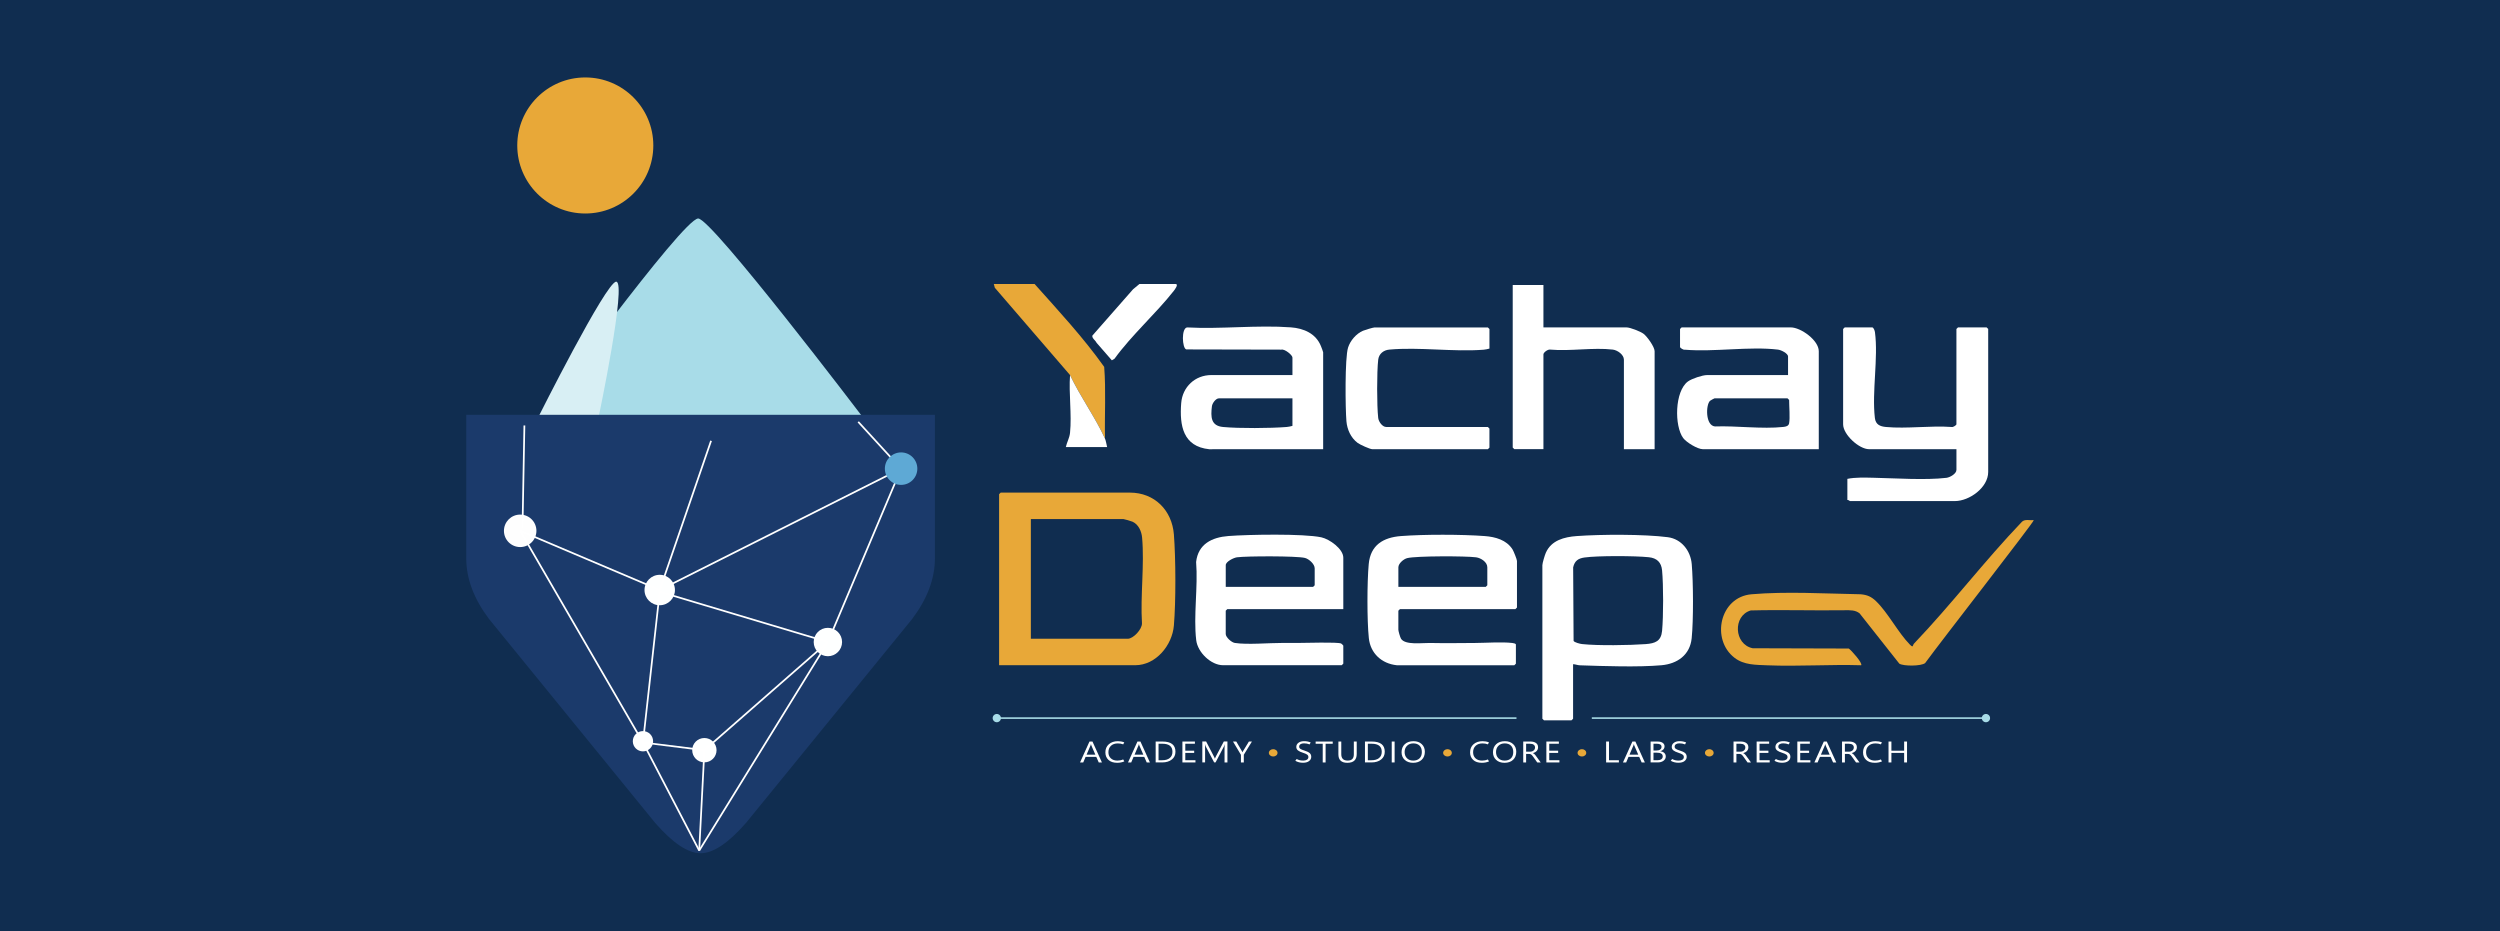
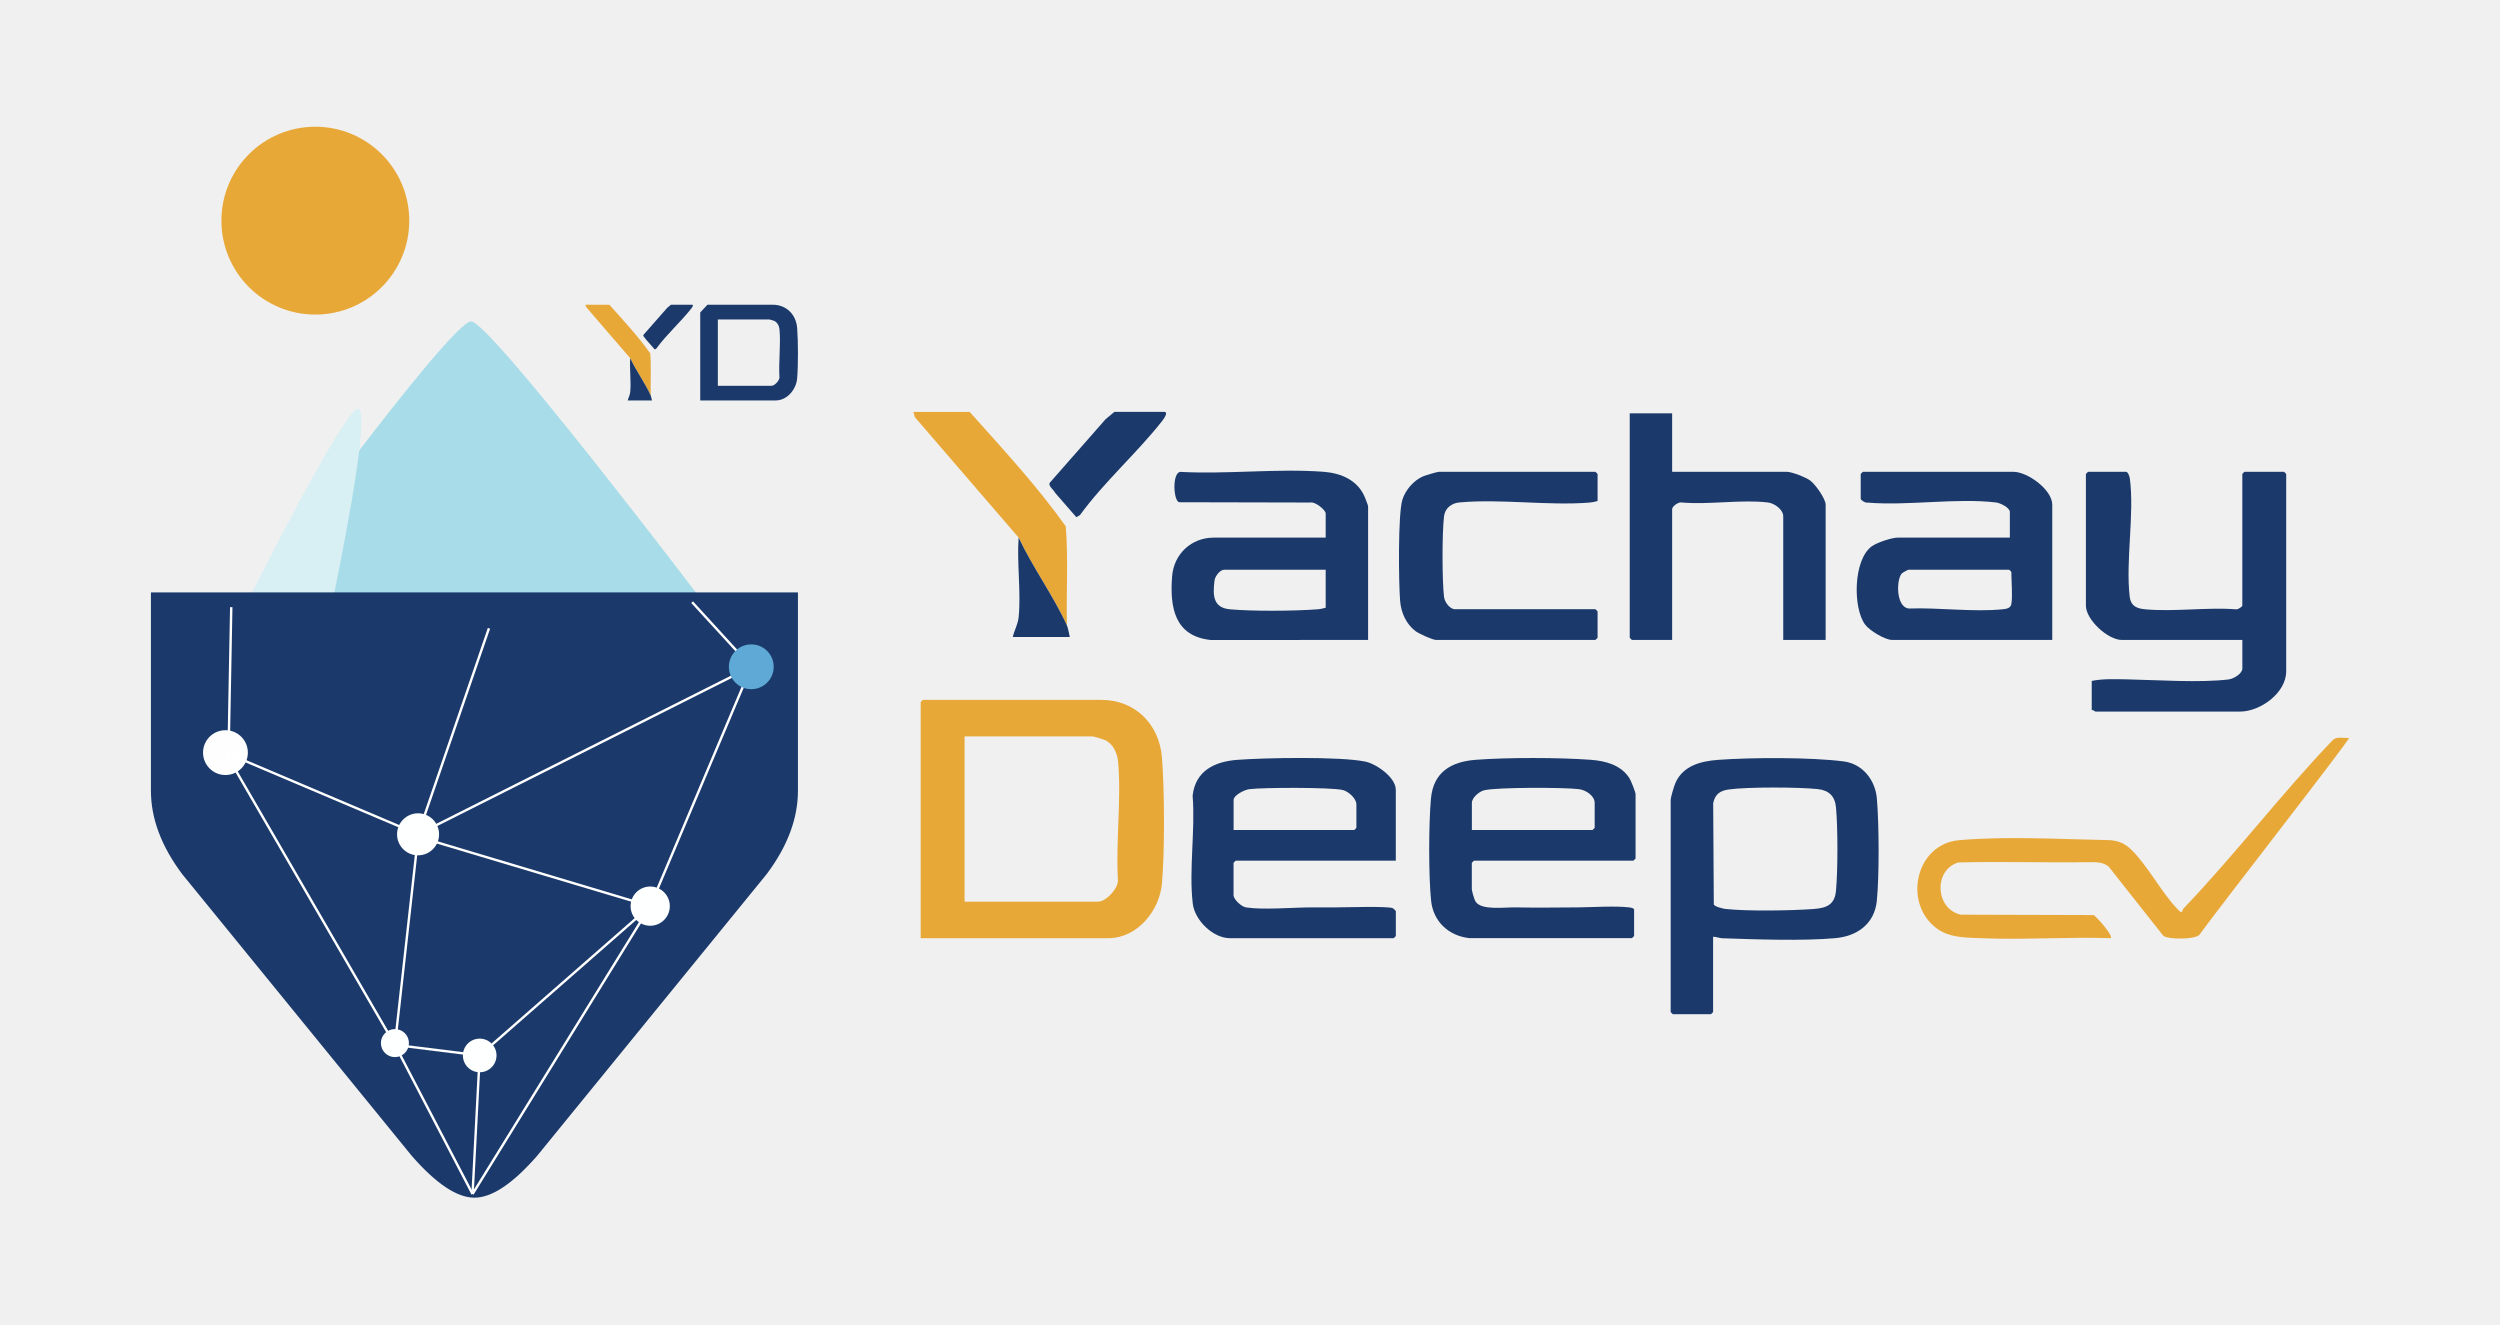
- <svg xmlns="http://www.w3.org/2000/svg" id="Capa_1" version="1.1" viewBox="0 0 1370 510">
+ <svg xmlns="http://www.w3.org/2000/svg" id="Capa_1" version="1.1" viewBox="0 0 840 445">
  <defs>
    <style>
      .st0 {
        fill: #e8a838;
      }

      .st1 {
        fill: #d8eff4;
      }

      .st2 {
        fill: #5ea9d5;
      }

      .st3 {
-         fill: #fff;
+         fill: #1b3a6b;
      }

      .st4 {
-         fill: #1b3a6b;
+         fill: #a8dce8;
      }

      .st5 {
-         fill: #a8dce8;
+         fill: none;
+         stroke: #fff;
+         stroke-miterlimit: 10;
+         stroke-width: .81px;
      }

      .st6 {
-         stroke: #fff;
-         stroke-width: .96px;
-       }
- 
-       .st6, .st7 {
-         fill: none;
-         stroke-miterlimit: 10;
-       }
- 
-       .st8 {
        fill: #fefefe;
      }

      .st7 {
-         stroke: #a8dce8;
-         stroke-width: .87px;
-       }
- 
-       .st9 {
        fill: #feffff;
-       }
- 
-       .st10 {
-         fill: #102d50;
      }
    </style>
  </defs>
-   <rect class="st10" x="-2.43" y="-2.81" width="1374.87" height="515.63" />
+   <g>
+     <g>
+       <path class="st0" d="M309.35,315.23v-79.33c0-.05.68-.74.74-.74h59.93c11.48,0,19.53,8.26,20.4,19.39.87,11.1.95,31.23,0,42.28-.78,9.12-8.29,18.4-17.95,18.4h-63.12ZM324.09,302.95h44.95c2.55,0,6.67-4.38,6.59-7.17-.78-12.81,1.19-27.14.06-39.77-.26-2.89-1.67-6.11-4.43-7.36-.56-.25-3.81-1.22-4.18-1.22h-42.98v55.51Z" />
+       <path class="st3" d="M575.6,314.74v25.3c0,.05-.68.74-.74.74h-12.77c-.05,0-.74-.68-.74-.74v-71.23c0-.94,1.14-4.71,1.6-5.76,2.55-5.78,8.54-7.32,14.37-7.74,11.2-.82,31.22-.9,42.2.53,6.36.83,10.58,6.29,11.11,12.47.73,8.51.83,25.98-.02,34.4-.79,7.76-6.64,11.87-14,12.52-10.88.97-26.66.41-37.84.03-1.1-.04-2.08-.5-3.17-.51ZM580.88,265.25c-2.95.43-4.57,1.57-5.25,4.57l.21,34.12c.44.73,3.01,1.36,3.94,1.47,7.21.8,22.08.57,29.5.02,4.4-.33,7.16-1.34,7.61-6.14.64-6.86.64-21.18,0-28.04-.35-3.74-2.38-5.72-6.16-6.12-6.25-.67-23.77-.75-29.84.13Z" />
+       <path class="st3" d="M493.81,315.23c-7.01-.74-12.22-5.52-12.96-12.59-.87-8.38-.82-25.88-.05-34.32.8-8.81,6.68-12.38,14.98-13.02,10.61-.82,28.17-.8,38.79,0,4.96.37,10.14,1.77,12.94,6.21.49.78,2.04,4.66,2.04,5.32v21.61c0,.05-.68.74-.74.74h-53.54c-.05,0-.74.68-.74.74v8.84c0,.6.83,3.5,1.25,4.16,1.94,3.05,9.79,1.89,13.27,1.96,7.02.14,14.12.05,21.08,0,5.1-.04,12.44-.56,17.24,0,.49.06,1.69.22,1.69.76v8.84c0,.05-.68.74-.74.74h-54.53ZM494.54,278.88h40.53c.05,0,.74-.68.74-.74v-8.35c0-2.42-2.96-4.32-5.2-4.62-4.75-.64-27.84-.68-31.96.37-1.71.43-4.1,2.49-4.1,4.25v9.09Z" />
+       <path class="st3" d="M469,289.19h-53.79c-.05,0-.74.68-.74.74v10.81c0,1.48,2.62,3.9,4.2,4.15,5.71.91,15.83-.02,22.1,0,2.45.01,4.89,0,7.33,0,3.23.01,18.26-.5,19.91.27.23.11.99.89.99.98v8.35c0,.05-.68.74-.74.74h-55.02c-5.65,0-11.8-6-12.47-11.6-1.34-11.24.89-24.8-.05-36.29.94-8.32,7.31-11.44,14.98-12.03,9.16-.71,34.84-1.17,43.1.6,3.77.81,10.19,5.34,10.19,9.46v23.82ZM414.48,278.88h40.53c.05,0,.74-.68.74-.74v-7.86c0-1.96-2.62-4.33-4.51-4.82-3.74-.96-27.13-.89-31.55-.29-1.53.21-5.2,2-5.2,3.64v10.07Z" />
+     </g>
+     <path class="st0" d="M789.28,247.93c.17.83-42.71,55.74-50.38,66.28-1.78,1.47-10.07,1.51-11.99.26l-18.43-23.33c-1.97-1.51-4.01-1.49-7.36-1.44-14.37.2-28.76-.29-43.13.09-8.4,2.5-7.78,15.72.9,17.54l44.57.13c1.04.6,6.65,6.92,5.75,7.76-14.38-.46-29.15.62-43.49.02-5.38-.22-10.84-.11-15.21-3.46-11.09-8.5-6.89-28.23,7.84-29.49,16.16-1.39,33.84-.31,50.63,0,3.03.26,4.95,1.11,7.12,3.2,5.55,5.33,10.29,14.65,15.71,20.15,1.7,1.72,1.19.31,1.94-.47,17.35-18.16,32.69-38.38,50.09-56.54,1.43-1.3,3.64-.52,5.43-.7Z" />
+     <g>
+       <path class="st3" d="M702.82,238.6v-9.82c3.81-.76,8.12-.59,12.06-.51,9.99.21,24.17,1.19,33.89.03,1.72-.21,4.66-1.93,4.66-3.7v-9.58h-40.53c-4.63,0-12.04-6.76-12.04-11.54v-44.21c0-.05.68-.74.74-.74h12.77c.62,0,1.17,1.54,1.25,2.19,1.61,11.97-1.46,27.64-.04,39.82.36,3.08,2.39,3.92,5.15,4.18,9.66.9,20.68-.73,30.5,0,.62.19,2.19-.85,2.19-1.25v-44.21c0-.05.68-.74.74-.74h13.26c.05,0,.74.68.74.74v66.32c0,7.27-8.74,13.51-15.47,13.51h-48.63c-.16,0-.75-.65-1.23-.49Z" />
+       <path class="st3" d="M459.67,215.02l-52.82.02c-12.17-1.24-13.84-10.93-13.02-21.4.59-7.46,6.4-13,14.02-13h37.58v-8.11c0-1.19-3.61-4.09-5.16-3.68l-44.11-.1c-1.92-.56-2.35-9.88.41-10.2,15.67.86,32.63-1.2,48.15-.03,5.97.45,11.57,2.86,13.92,8.68.21.53,1.04,2.62,1.04,2.88v44.95ZM445.42,191.44h-34.14c-1.39,0-3.04,2.21-3.21,3.66-.6,4.94-.51,9.09,5.16,9.62,7.53.7,21.91.6,29.52,0,.95-.07,1.78-.29,2.68-.52v-12.77Z" />
+       <path class="st3" d="M689.56,215.02h-53.79c-2.42,0-7.59-3.14-9.09-5.16-4.15-5.56-4.01-21.74,2.21-26.28,1.78-1.3,6.74-2.95,8.84-2.95h37.58v-8.6c0-1.47-3.25-3.04-4.66-3.2-13.26-1.59-29.67,1.19-43.26.04-.62.19-2.19-.85-2.19-1.25v-8.35c0-.05.68-.74.74-.74h50.6c4.7,0,13.02,5.99,13.02,11.05v45.44ZM675.81,202.98c.47-2.59,0-7.85,0-10.81,0-.05-.68-.74-.74-.74h-33.89c-.12,0-1.87.96-2.06,1.14-2.01,1.84-2.19,11.5,2.29,11.89,10-.37,21.91,1.29,31.71.23,1.16-.13,2.45-.38,2.69-1.72Z" />
+       <path class="st3" d="M561.84,138.88v19.65h38.56c1.66,0,6.41,1.86,7.86,2.95,1.71,1.28,5.16,6.11,5.16,8.1v45.44h-14.25v-41.51c0-2.3-2.93-4.41-5.15-4.68-8.9-1.07-19.87.83-29,0-1.07-.24-3.18,1.31-3.18,2.22v43.96h-13.51c-.05,0-.74-.68-.74-.74v-75.4h14.25Z" />
+       <path class="st3" d="M536.79,168.35c-.9.23-1.73.44-2.68.52-14,1.1-29.88-1.32-43.77-.05-2.68.25-4.82,1.95-5.15,4.68-.66,5.58-.66,21.45,0,27.04.2,1.74,1.95,4.16,3.7,4.16h47.16c.05,0,.74.68.74.74v8.84c0,.05-.68.74-.74.74h-53.54c-1.15,0-5.77-2.12-6.88-2.95-3.14-2.35-4.85-6.2-5.18-10.05-.51-5.97-.76-29.35.76-34.15,1.02-3.23,3.79-6.47,6.93-7.81.82-.35,4.73-1.53,5.35-1.53h52.56c.05,0,.74.68.74.74v9.09Z" />
+       <g>
+         <path class="st0" d="M358.48,210.11c-4.49-9.85-11.53-19.52-16.21-29.47l-34.9-40.5-.47-1.74h18.91c11.14,12.47,22.6,24.82,32.29,38.45.87,10.99.14,22.21.38,33.27Z" />
+         <path class="st3" d="M374.44,138.39h16.7c1.72,0-.38,2.71-.75,3.18-8.44,10.71-19.38,20.33-27.49,31.46l-1.24.76-7.1-8.15c-.48-1.07-2.24-2.16-1.93-3.33l18.86-21.47,2.95-2.45Z" />
+         <path class="st3" d="M358.48,210.11c.36.8.76,2.95.98,3.93h-19.16c.51-2.31,1.71-4.2,1.96-6.64.85-8.44-.62-18.19,0-26.77,4.68,9.95,11.72,19.63,16.21,29.47Z" />
+       </g>
+     </g>
+   </g>
  <g>
    <g>
      <g>
-         <circle class="st0" cx="320.74" cy="79.72" r="37.28" />
+         <circle class="st0" cx="105.95" cy="74.14" r="31.56" />
        <g>
-           <path class="st5" d="M294.85,228.85s79.36-109.12,87.76-109.12c7.5,0,90.37,109.12,90.37,109.12h-178.13Z" />
-           <path class="st1" d="M294.85,228.85s37.34-74.49,42.83-74.49c5.99,0-9.69,74.49-9.69,74.49h-33.14Z" />
+           <path class="st4" d="M84.03,200.37s67.17-92.36,74.28-92.36c6.35,0,76.49,92.36,76.49,92.36H84.03Z" />
+           <path class="st1" d="M84.03,200.37s31.6-63.05,36.26-63.05c5.07,0-8.21,63.05-8.21,63.05h-28.05Z" />
        </g>
-         <path class="st4" d="M255.5,227.3h256.83v78.71c0,11.05-4.14,22.09-12.43,33.14l-91.13,111.85c-9.67,11.05-17.95,16.57-24.85,16.57s-15.19-5.52-24.85-16.57l-91.13-111.85c-8.28-11.05-12.43-22.09-12.43-33.14v-78.71Z" />
+         <path class="st3" d="M50.72,199.05h217.39v66.62c0,9.35-3.51,18.7-10.52,28.05l-77.14,94.67c-8.18,9.35-15.19,14.03-21.04,14.03s-12.86-4.68-21.04-14.03l-77.14-94.67c-7.01-9.35-10.52-18.7-10.52-28.05v-66.62Z" />
      </g>
      <g>
-         <line class="st6" x1="470.31" y1="231.17" x2="493.8" y2="256.82" />
-         <line class="st6" x1="493.8" y1="256.82" x2="361.53" y2="323.33" />
-         <line class="st6" x1="493.8" y1="256.82" x2="453.68" y2="351.83" />
-         <circle class="st2" cx="493.8" cy="256.82" r="8.9" />
-         <circle class="st9" cx="361.53" cy="323.33" r="8.34" />
-         <circle class="st9" cx="453.68" cy="351.83" r="7.78" />
-         <circle class="st9" cx="386" cy="411.1" r="6.67" />
-         <circle class="st9" cx="352.34" cy="406.2" r="5.56" />
-         <circle class="st8" cx="285.06" cy="290.89" r="8.9" />
-         <line class="st6" x1="287.37" y1="233.15" x2="286.33" y2="289.16" />
-         <line class="st6" x1="389.67" y1="241.55" x2="361.53" y2="323.33" />
-         <line class="st6" x1="285.06" y1="290.89" x2="361.53" y2="323.33" />
-         <line class="st6" x1="361.53" y1="324.28" x2="352.34" y2="406.9" />
-         <line class="st6" x1="285.06" y1="290.89" x2="352.34" y2="406.9" />
-         <line class="st6" x1="453.68" y1="351.83" x2="386" y2="411.1" />
-         <line class="st6" x1="361.53" y1="324.28" x2="453.68" y2="351.83" />
-         <line class="st6" x1="386" y1="411.1" x2="383.16" y2="466.11" />
-         <line class="st6" x1="453.68" y1="351.83" x2="383.16" y2="466.11" />
-         <line class="st6" x1="383.16" y1="466.11" x2="352.34" y2="406.9" />
-         <line class="st6" x1="352.34" y1="406.9" x2="386" y2="411.1" />
+         <line class="st5" x1="232.55" y1="202.33" x2="252.43" y2="224.04" />
+         <line class="st5" x1="252.43" y1="224.04" x2="140.47" y2="280.33" />
+         <line class="st5" x1="252.43" y1="224.04" x2="218.47" y2="304.46" />
+         <circle class="st2" cx="252.43" cy="224.04" r="7.53" />
+         <circle class="st7" cx="140.47" cy="280.33" r="7.06" />
+         <circle class="st7" cx="218.47" cy="304.46" r="6.59" />
+         <circle class="st7" cx="161.18" cy="354.63" r="5.65" />
+         <circle class="st7" cx="132.69" cy="350.48" r="4.71" />
+         <circle class="st6" cx="75.75" cy="252.88" r="7.53" />
+         <line class="st5" x1="77.7" y1="204.01" x2="76.82" y2="251.41" />
+         <line class="st5" x1="164.29" y1="211.12" x2="140.47" y2="280.33" />
+         <line class="st5" x1="75.75" y1="252.88" x2="140.47" y2="280.33" />
+         <line class="st5" x1="140.47" y1="281.14" x2="132.69" y2="351.08" />
+         <line class="st5" x1="75.75" y1="252.88" x2="132.69" y2="351.08" />
+         <line class="st5" x1="218.47" y1="304.46" x2="161.18" y2="354.63" />
+         <line class="st5" x1="140.47" y1="281.14" x2="218.47" y2="304.46" />
+         <line class="st5" x1="161.18" y1="354.63" x2="158.78" y2="401.19" />
+         <line class="st5" x1="218.47" y1="304.46" x2="158.78" y2="401.19" />
+         <line class="st5" x1="158.78" y1="401.19" x2="132.69" y2="351.08" />
+         <line class="st5" x1="132.69" y1="351.08" x2="161.18" y2="354.63" />
      </g>
    </g>
    <g>
+       <path class="st3" d="M259.65,102.39h-21.95c-.81.87-1.61,1.73-2.42,2.6v29.56h25.35c3.88,0,6.9-3.73,7.21-7.39.38-4.44.35-12.52,0-16.98-.35-4.47-3.58-7.79-8.19-7.79ZM261.9,126.74c.03,1.12-1.62,2.88-2.65,2.88h-18.05v-22.29h17.26c.15,0,1.45.39,1.68.49,1.11.5,1.68,1.79,1.78,2.95.45,5.07-.34,10.83-.03,15.97Z" />
      <g>
-         <path class="st3" d="M591.86,417.82l5.17-11.46h1.64l5.19,11.46h-1.75l-1.36-3.07h-5.84l-1.29,3.07h-1.76ZM595.44,413.55h4.8l-2.18-5.03c-.04-.08-.07-.18-.1-.31-.03-.13-.07-.28-.1-.46h-.04c-.03.16-.06.3-.1.43-.04.13-.07.24-.12.34l-2.15,5.03Z" />
-         <path class="st3" d="M616.13,417.25c-.65.27-1.29.46-1.91.58-.62.12-1.29.18-2.02.18-2.04,0-3.62-.52-4.75-1.57s-1.7-2.43-1.7-4.13c0-1.87.63-3.36,1.9-4.47,1.26-1.11,2.91-1.67,4.94-1.67.63,0,1.23.05,1.78.15.55.1,1.13.26,1.73.49l-.58,1.1c-.5-.19-.97-.32-1.44-.4-.46-.08-.97-.12-1.5-.12-1.58,0-2.84.43-3.77,1.3-.93.87-1.4,2.05-1.4,3.54,0,1.4.45,2.52,1.34,3.34.89.83,2.08,1.24,3.55,1.24.54,0,1.08-.05,1.6-.15s1.06-.27,1.6-.5l.63,1.09Z" />
-         <path class="st3" d="M618.15,417.82l5.17-11.46h1.64l5.19,11.46h-1.75l-1.36-3.07h-5.84l-1.29,3.07h-1.76ZM621.73,413.55h4.8l-2.18-5.03c-.04-.08-.07-.18-.1-.31-.03-.13-.07-.28-.1-.46h-.04c-.03.16-.06.3-.1.43-.04.13-.07.24-.12.34l-2.15,5.03Z" />
-         <path class="st3" d="M633.3,417.82v-11.46h3.72c2.38,0,4.16.46,5.35,1.39,1.19.93,1.78,2.33,1.78,4.19s-.66,3.19-1.98,4.26c-1.32,1.07-3.09,1.61-5.3,1.61h-3.57ZM634.88,407.58v9.03h2.01c1.77,0,3.14-.4,4.13-1.21s1.48-1.95,1.48-3.42-.46-2.57-1.38-3.31c-.92-.73-2.3-1.1-4.13-1.1h-2.11Z" />
-         <path class="st3" d="M655.11,417.82h-7.15v-11.46h6.85v1.21h-5.27v3.81h4.87v1.21h-4.87v4.01h5.57v1.21Z" />
-         <path class="st3" d="M672.62,417.82h-1.57v-7.69c0-.3.01-.64.03-1.02.02-.37.05-.78.1-1.22h-.04c-.08.26-.15.48-.21.66-.07.19-.13.34-.19.45l-4.61,8.81h-.77l-4.6-8.75c-.06-.13-.13-.29-.2-.49-.07-.2-.14-.43-.21-.69h-.04c.03.23.04.53.06.9s.02.82.02,1.34v7.67h-1.52v-11.46h2.09l4.14,7.99c.16.3.3.57.4.8s.18.42.22.58h.06c.14-.31.26-.59.37-.82.11-.23.2-.43.28-.58l4.22-7.96h1.98v11.46Z" />
-         <path class="st3" d="M686.06,406.36l-4.45,7.23v4.24h-1.58v-4.2l-4.34-7.26h1.8l3.02,5.18s.06.11.11.22.13.28.22.48h.03c.03-.09.08-.19.14-.31.06-.12.13-.25.22-.39l3.16-5.18h1.67Z" />
-         <path class="st0" d="M697.72,414.56c-.65,0-1.21-.19-1.68-.58-.47-.39-.71-.86-.71-1.41s.24-1.02.71-1.43c.47-.4,1.03-.6,1.68-.6s1.21.2,1.67.6c.46.4.69.88.69,1.43s-.23,1.03-.69,1.41c-.46.39-1.01.58-1.67.58Z" />
-         <path class="st3" d="M709.81,416.94l.77-1.01c.55.3,1.1.53,1.66.66.55.14,1.19.21,1.93.21.82,0,1.5-.16,2.03-.49s.79-.81.79-1.44c0-.56-.22-1.01-.67-1.34-.45-.34-1.18-.66-2.21-.98-1.27-.39-2.21-.83-2.82-1.31-.61-.49-.92-1.13-.92-1.93,0-.94.4-1.7,1.19-2.28.79-.58,1.84-.87,3.13-.87.6,0,1.19.05,1.77.16.58.11,1.17.29,1.79.53l-.59,1.08c-.51-.2-1.01-.35-1.5-.44-.49-.09-1.01-.14-1.58-.14-.81,0-1.45.16-1.92.48-.47.32-.71.77-.71,1.34,0,.5.22.9.65,1.2s1.15.6,2.16.91c1.35.42,2.33.88,2.92,1.39.59.51.88,1.2.88,2.07,0,.93-.39,1.7-1.18,2.32-.79.62-1.9.93-3.33.93-.8,0-1.54-.09-2.22-.26-.68-.17-1.35-.44-2.02-.82Z" />
-         <path class="st3" d="M730.32,407.58h-3.89v10.25h-1.58v-10.25h-3.88v-1.21h9.36v1.21Z" />
-         <path class="st3" d="M743.48,413.18c0,1.61-.43,2.82-1.28,3.63-.85.8-2.14,1.21-3.85,1.21s-2.86-.39-3.68-1.16c-.82-.77-1.23-1.93-1.23-3.49v-7.01h1.58v6.92c0,1.17.29,2.05.88,2.64.58.59,1.46.88,2.62.88s1.97-.28,2.54-.85c.56-.57.84-1.42.84-2.55v-7.04h1.58v6.82Z" />
-         <path class="st3" d="M748,417.82v-11.46h3.72c2.38,0,4.16.46,5.35,1.39,1.19.93,1.78,2.33,1.78,4.19s-.66,3.19-1.98,4.26c-1.32,1.07-3.09,1.61-5.3,1.61h-3.57ZM749.58,407.58v9.03h2.01c1.77,0,3.14-.4,4.13-1.21s1.48-1.95,1.48-3.42-.46-2.57-1.38-3.31c-.92-.73-2.3-1.1-4.13-1.1h-2.11Z" />
-         <path class="st3" d="M764.25,417.82h-1.58v-11.46h1.58v11.46Z" />
-         <path class="st3" d="M774.39,418.02c-1.91,0-3.45-.54-4.6-1.61-1.15-1.07-1.73-2.46-1.73-4.18,0-1.84.59-3.31,1.76-4.41,1.17-1.1,2.77-1.65,4.79-1.65,1.86,0,3.36.53,4.5,1.6s1.71,2.46,1.71,4.18c0,1.87-.58,3.35-1.75,4.44-1.17,1.09-2.73,1.63-4.68,1.63ZM774.39,416.81c1.48,0,2.65-.41,3.5-1.23s1.28-1.97,1.28-3.45-.41-2.68-1.24-3.51c-.83-.83-1.97-1.24-3.42-1.24s-2.57.43-3.45,1.3-1.33,2.01-1.33,3.42.43,2.55,1.29,3.41,1.99,1.29,3.37,1.29Z" />
-         <path class="st0" d="M793.23,414.56c-.65,0-1.21-.19-1.68-.58-.47-.39-.71-.86-.71-1.41s.24-1.02.71-1.43c.47-.4,1.03-.6,1.68-.6s1.21.2,1.67.6c.46.4.69.88.69,1.43s-.23,1.03-.69,1.41c-.46.39-1.01.58-1.67.58Z" />
-         <path class="st3" d="M815.98,417.25c-.65.27-1.29.46-1.91.58-.62.12-1.29.18-2.02.18-2.04,0-3.62-.52-4.75-1.57s-1.7-2.43-1.7-4.13c0-1.87.63-3.36,1.9-4.47,1.26-1.11,2.91-1.67,4.94-1.67.63,0,1.23.05,1.78.15.55.1,1.13.26,1.73.49l-.58,1.1c-.5-.19-.97-.32-1.44-.4-.46-.08-.97-.12-1.5-.12-1.58,0-2.84.43-3.77,1.3-.93.87-1.4,2.05-1.4,3.54,0,1.4.45,2.52,1.34,3.34.89.83,2.08,1.24,3.55,1.24.54,0,1.08-.05,1.6-.15s1.06-.27,1.6-.5l.63,1.09Z" />
-         <path class="st3" d="M824.48,418.02c-1.91,0-3.45-.54-4.6-1.61-1.15-1.07-1.73-2.46-1.73-4.18,0-1.84.59-3.31,1.76-4.41,1.17-1.1,2.77-1.65,4.79-1.65,1.86,0,3.36.53,4.5,1.6s1.71,2.46,1.71,4.18c0,1.87-.58,3.35-1.75,4.44-1.17,1.09-2.73,1.63-4.68,1.63ZM824.48,416.81c1.48,0,2.65-.41,3.5-1.23s1.28-1.97,1.28-3.45-.41-2.68-1.24-3.51c-.83-.83-1.97-1.24-3.42-1.24s-2.57.43-3.45,1.3-1.33,2.01-1.33,3.42.43,2.55,1.29,3.41,1.99,1.29,3.37,1.29Z" />
-         <path class="st3" d="M844.28,417.82h-1.88l-2.31-3.25c-.43-.61-.8-1-1.11-1.17-.31-.17-.68-.26-1.12-.26h-1.55v4.68h-1.58v-11.46h4.03c1.17,0,2.15.26,2.93.79.78.53,1.17,1.31,1.17,2.33,0,.81-.25,1.49-.74,2.04-.5.55-1.18.95-2.04,1.19v.03c.28.14.53.3.74.47.21.17.44.42.68.75l2.79,3.85ZM836.31,407.58v4.35h2.14c.78,0,1.44-.22,1.96-.65s.79-.99.79-1.68c0-.61-.23-1.1-.7-1.47-.47-.37-1.14-.55-2.03-.55h-2.16Z" />
-         <path class="st3" d="M854.56,417.82h-7.15v-11.46h6.85v1.21h-5.27v3.81h4.87v1.21h-4.87v4.01h5.57v1.21Z" />
-         <path class="st0" d="M866.9,414.56c-.65,0-1.21-.19-1.68-.58-.47-.39-.71-.86-.71-1.41s.24-1.02.71-1.43c.47-.4,1.03-.6,1.68-.6s1.21.2,1.67.6c.46.4.69.88.69,1.43s-.23,1.03-.69,1.41c-.46.39-1.01.58-1.67.58Z" />
-         <path class="st3" d="M887.15,417.82h-7v-11.46h1.58v10.25h5.42v1.21Z" />
-         <path class="st3" d="M889.38,417.82l5.17-11.46h1.64l5.19,11.46h-1.75l-1.36-3.07h-5.84l-1.29,3.07h-1.76ZM892.96,413.55h4.8l-2.18-5.03c-.04-.08-.07-.18-.1-.31-.03-.13-.07-.28-.1-.46h-.04c-.03.16-.06.3-.1.43-.04.13-.07.24-.12.34l-2.15,5.03Z" />
-         <path class="st3" d="M904.53,417.82v-11.46h3.85c1.17,0,2.09.24,2.77.71.68.47,1.02,1.11,1.02,1.91,0,.65-.21,1.22-.62,1.69s-.98.82-1.71,1.02v.03c.91.09,1.64.38,2.18.88.54.49.82,1.13.82,1.92,0,.98-.41,1.77-1.24,2.38-.83.61-1.87.91-3.13.91h-3.93ZM906.11,407.58v3.7h1.62c.87,0,1.55-.18,2.04-.53.5-.35.74-.85.74-1.5,0-.56-.22-.98-.65-1.26-.43-.28-1.08-.42-1.93-.42h-1.83ZM906.11,412.48v4.12h2.14c.93,0,1.65-.19,2.16-.56s.77-.88.77-1.54-.27-1.18-.81-1.52c-.54-.34-1.36-.51-2.44-.51h-1.82Z" />
-         <path class="st3" d="M915.56,416.94l.77-1.01c.55.3,1.1.53,1.66.66.55.14,1.19.21,1.93.21.82,0,1.5-.16,2.03-.49s.79-.81.79-1.44c0-.56-.22-1.01-.67-1.34-.45-.34-1.18-.66-2.21-.98-1.27-.39-2.21-.83-2.82-1.31-.61-.49-.92-1.13-.92-1.93,0-.94.4-1.7,1.19-2.28.79-.58,1.84-.87,3.13-.87.6,0,1.19.05,1.77.16.58.11,1.17.29,1.79.53l-.59,1.08c-.51-.2-1.01-.35-1.5-.44-.49-.09-1.01-.14-1.58-.14-.81,0-1.45.16-1.92.48-.47.32-.71.77-.71,1.34,0,.5.22.9.65,1.2s1.15.6,2.16.91c1.35.42,2.33.88,2.92,1.39.59.51.88,1.2.88,2.07,0,.93-.39,1.7-1.18,2.32-.79.62-1.9.93-3.33.93-.8,0-1.54-.09-2.22-.26-.68-.17-1.35-.44-2.02-.82Z" />
-         <path class="st0" d="M936.71,414.56c-.65,0-1.21-.19-1.68-.58-.47-.39-.71-.86-.71-1.41s.24-1.02.71-1.43c.47-.4,1.03-.6,1.68-.6s1.21.2,1.67.6c.46.4.69.88.69,1.43s-.23,1.03-.69,1.41c-.46.39-1.01.58-1.67.58Z" />
-         <path class="st3" d="M959.52,417.82h-1.88l-2.31-3.25c-.43-.61-.8-1-1.11-1.17-.31-.17-.68-.26-1.12-.26h-1.55v4.68h-1.58v-11.46h4.03c1.17,0,2.15.26,2.93.79.78.53,1.17,1.31,1.17,2.33,0,.81-.25,1.49-.74,2.04-.5.55-1.18.95-2.04,1.19v.03c.28.14.53.3.74.47.21.17.44.42.68.75l2.79,3.85ZM951.55,407.58v4.35h2.14c.78,0,1.44-.22,1.96-.65s.79-.99.79-1.68c0-.61-.23-1.1-.7-1.47-.47-.37-1.14-.55-2.03-.55h-2.16Z" />
-         <path class="st3" d="M969.79,417.82h-7.15v-11.46h6.85v1.21h-5.27v3.81h4.87v1.21h-4.87v4.01h5.57v1.21Z" />
-         <path class="st3" d="M972.38,416.94l.77-1.01c.55.3,1.1.53,1.66.66.55.14,1.19.21,1.93.21.82,0,1.5-.16,2.03-.49s.79-.81.79-1.44c0-.56-.22-1.01-.67-1.34-.45-.34-1.18-.66-2.21-.98-1.27-.39-2.21-.83-2.82-1.31-.61-.49-.92-1.13-.92-1.93,0-.94.4-1.7,1.19-2.28.79-.58,1.84-.87,3.13-.87.6,0,1.19.05,1.77.16.58.11,1.17.29,1.79.53l-.59,1.08c-.51-.2-1.01-.35-1.5-.44-.49-.09-1.01-.14-1.58-.14-.81,0-1.45.16-1.92.48-.47.32-.71.77-.71,1.34,0,.5.22.9.65,1.2s1.15.6,2.16.91c1.35.42,2.33.88,2.92,1.39.59.51.88,1.2.88,2.07,0,.93-.39,1.7-1.18,2.32-.79.62-1.9.93-3.33.93-.8,0-1.54-.09-2.22-.26-.68-.17-1.35-.44-2.02-.82Z" />
-         <path class="st3" d="M992.09,417.82h-7.15v-11.46h6.85v1.21h-5.27v3.81h4.87v1.21h-4.87v4.01h5.57v1.21Z" />
-         <path class="st3" d="M994.28,417.82l5.17-11.46h1.64l5.19,11.46h-1.75l-1.36-3.07h-5.84l-1.29,3.07h-1.76ZM997.85,413.55h4.8l-2.18-5.03c-.04-.08-.07-.18-.1-.31-.03-.13-.07-.28-.1-.46h-.04c-.03.16-.06.3-.1.43-.04.13-.07.24-.12.34l-2.15,5.03Z" />
-         <path class="st3" d="M1018.98,417.82h-1.88l-2.31-3.25c-.43-.61-.8-1-1.11-1.17-.31-.17-.68-.26-1.12-.26h-1.55v4.68h-1.58v-11.46h4.03c1.17,0,2.15.26,2.93.79.78.53,1.17,1.31,1.17,2.33,0,.81-.25,1.49-.74,2.04-.5.55-1.18.95-2.04,1.19v.03c.28.14.53.3.74.47.21.17.44.42.68.75l2.79,3.85ZM1011,407.58v4.35h2.14c.78,0,1.44-.22,1.96-.65s.79-.99.79-1.68c0-.61-.23-1.1-.7-1.47-.47-.37-1.14-.55-2.03-.55h-2.16Z" />
-         <path class="st3" d="M1031.33,417.25c-.65.27-1.29.46-1.91.58-.62.12-1.29.18-2.02.18-2.04,0-3.62-.52-4.75-1.57s-1.7-2.43-1.7-4.13c0-1.87.63-3.36,1.9-4.47,1.26-1.11,2.91-1.67,4.94-1.67.63,0,1.23.05,1.78.15.55.1,1.13.26,1.73.49l-.58,1.1c-.5-.19-.97-.32-1.44-.4-.46-.08-.97-.12-1.5-.12-1.58,0-2.84.43-3.77,1.3-.93.87-1.4,2.05-1.4,3.54,0,1.4.45,2.52,1.34,3.34.89.83,2.08,1.24,3.55,1.24.54,0,1.08-.05,1.6-.15s1.06-.27,1.6-.5l.63,1.09Z" />
-         <path class="st3" d="M1045.05,417.82h-1.58v-5.23h-6.98v5.23h-1.58v-11.46h1.58v5.03h6.98v-5.03h1.58v11.46Z" />
-       </g>
-       <g>
-         <g>
-           <path class="st0" d="M547.51,364.55v-93.73c0-.06.81-.87.87-.87h70.8c13.56,0,23.07,9.76,24.11,22.9s1.12,36.9,0,49.95c-.92,10.78-9.79,21.74-21.2,21.74h-74.57ZM564.92,350.04h53.1c3.01,0,7.87-5.18,7.78-8.47-.93-15.13,1.41-32.06.07-46.98-.3-3.41-1.97-7.22-5.24-8.69-.66-.3-4.5-1.44-4.94-1.44h-50.78v65.58Z" />
-           <path class="st3" d="M1012.36,274.02v-11.61c4.5-.9,9.59-.7,14.24-.6,11.8.25,28.56,1.41,40.03.04,2.04-.24,5.5-2.28,5.5-4.37v-11.32h-47.88c-5.47,0-14.22-7.99-14.22-13.64v-52.23c0-.06.81-.87.87-.87h15.09c.74,0,1.38,1.82,1.48,2.58,1.9,14.14-1.73,32.66-.04,47.05.43,3.63,2.83,4.64,6.08,4.94,11.42,1.07,24.44-.86,36.03,0,.74.23,2.58-1.01,2.58-1.48v-52.23c0-.06.81-.87.87-.87h15.67c.06,0,.87.81.87.87v78.35c0,8.59-10.33,15.96-18.28,15.96h-57.45c-.19,0-.88-.77-1.45-.58Z" />
-           <path class="st3" d="M862.05,363.97v29.89c0,.06-.81.87-.87.87h-15.09c-.06,0-.87-.81-.87-.87v-84.15c0-1.11,1.34-5.56,1.9-6.81,3.02-6.83,10.08-8.64,16.97-9.14,13.24-.96,36.88-1.06,49.85.62,7.52.98,12.5,7.43,13.13,14.73.86,10.06.98,30.69-.03,40.64-.93,9.17-7.84,14.02-16.54,14.8-12.86,1.14-31.5.48-44.7.04-1.3-.04-2.46-.59-3.75-.61ZM868.3,305.51c-3.49.5-5.4,1.85-6.21,5.4l.24,40.31c.52.86,3.56,1.61,4.65,1.73,8.52.94,26.09.67,34.85.02,5.2-.39,8.46-1.58,8.99-7.26.76-8.11.76-25.02,0-33.12-.41-4.42-2.81-6.76-7.27-7.23-7.38-.79-28.08-.88-35.25.15Z" />
-           <path class="st3" d="M765.43,364.55c-8.29-.88-14.44-6.52-15.31-14.87-1.03-9.9-.97-30.57-.06-40.54.95-10.41,7.9-14.63,17.7-15.38,12.54-.96,33.28-.94,45.83,0,5.86.44,11.98,2.09,15.29,7.34.58.92,2.42,5.51,2.42,6.29v25.54c0,.06-.81.87-.87.87h-63.26c-.06,0-.87.81-.87.87v10.45c0,.71.98,4.14,1.47,4.91,2.3,3.6,11.56,2.24,15.67,2.32,8.3.17,16.68.06,24.91,0,6.02-.04,14.69-.67,20.36,0,.58.07,2,.26,2,.9v10.45c0,.06-.81.87-.87.87h-64.42ZM766.3,321.61h47.88c.06,0,.87-.81.87-.87v-9.87c0-2.86-3.5-5.1-6.14-5.46-5.61-.76-32.89-.8-37.76.44-2.02.51-4.84,2.95-4.84,5.03v10.74Z" />
-           <path class="st3" d="M736.12,333.79h-63.55c-.06,0-.87.81-.87.87v12.77c0,1.75,3.1,4.6,4.97,4.9,6.74,1.07,18.71-.02,26.11,0,2.89.01,5.78,0,8.66,0,3.82.01,21.57-.59,23.52.32.27.13,1.17,1.05,1.17,1.15v9.87c0,.06-.81.87-.87.87h-65c-6.67,0-13.94-7.09-14.73-13.7-1.59-13.28,1.05-29.3-.06-42.88,1.12-9.83,8.64-13.52,17.7-14.22,10.83-.83,41.16-1.38,50.92.71,4.45.96,12.04,6.31,12.04,11.18v28.15ZM671.7,321.61h47.88c.06,0,.87-.81.87-.87v-9.29c0-2.32-3.09-5.12-5.33-5.7-4.41-1.14-32.05-1.06-37.27-.35-1.81.25-6.14,2.36-6.14,4.3v11.9Z" />
-           <path class="st3" d="M725.09,246.16l-62.41.02c-14.37-1.47-16.35-12.92-15.38-25.29.69-8.82,7.56-15.36,16.56-15.36h44.4v-9.58c0-1.41-4.26-4.83-6.09-4.35l-52.11-.12c-2.26-.67-2.77-11.67.48-12.05,18.51,1.02,38.55-1.41,56.88-.04,7.06.53,13.67,3.38,16.44,10.25.25.62,1.23,3.09,1.23,3.41v53.1ZM708.26,218.3h-40.33c-1.64,0-3.59,2.62-3.8,4.33-.71,5.83-.6,10.74,6.1,11.36,8.89.83,25.88.71,34.87,0,1.12-.09,2.1-.34,3.16-.61v-15.09Z" />
-           <path class="st3" d="M996.69,246.16h-63.55c-2.85,0-8.96-3.71-10.74-6.09-4.9-6.57-4.73-25.68,2.61-31.04,2.11-1.54,7.96-3.49,10.44-3.49h44.4v-10.16c0-1.74-3.84-3.59-5.5-3.79-15.66-1.88-35.05,1.41-51.11.04-.74.23-2.58-1.01-2.58-1.48v-9.87c0-.06.81-.87.87-.87h59.78c5.55,0,15.38,7.07,15.38,13.06v53.68ZM980.44,231.94c.56-3.06,0-9.27,0-12.77,0-.06-.81-.87-.87-.87h-40.04c-.14,0-2.21,1.14-2.43,1.34-2.37,2.18-2.59,13.58,2.7,14.05,11.82-.43,25.88,1.53,37.46.27,1.37-.15,2.89-.44,3.18-2.03Z" />
-           <path class="st3" d="M845.8,156.21v23.21h45.56c1.96,0,7.57,2.2,9.28,3.48,2.02,1.51,6.09,7.21,6.09,9.57v53.68h-16.83v-49.04c0-2.72-3.46-5.21-6.08-5.53-10.52-1.27-23.47.98-34.26,0-1.27-.28-3.76,1.54-3.76,2.62v51.94h-15.96c-.06,0-.87-.81-.87-.87v-89.08h16.83Z" />
-           <path class="st0" d="M1114.5,285.05c.2.98-50.45,65.85-59.52,78.31-2.1,1.74-11.9,1.79-14.16.31l-21.77-27.56c-2.33-1.79-4.73-1.76-8.69-1.7-16.98.24-33.98-.34-50.96.11-9.93,2.95-9.19,18.58,1.06,20.72l52.66.16c1.23.71,7.85,8.17,6.79,9.16-16.99-.54-34.44.73-51.38.03-6.36-.26-12.81-.13-17.97-4.09-13.11-10.04-8.15-33.35,9.26-34.84,19.1-1.64,39.98-.36,59.82,0,3.57.31,5.84,1.31,8.41,3.77,6.56,6.3,12.16,17.31,18.56,23.8,2.01,2.03,1.41.37,2.29-.56,20.5-21.45,38.62-45.35,59.17-66.79,1.69-1.53,4.3-.62,6.42-.83Z" />
-           <path class="st3" d="M816.21,191.03c-1.06.27-2.05.52-3.16.61-16.54,1.3-35.3-1.56-51.71-.06-3.17.29-5.7,2.3-6.08,5.53-.78,6.59-.77,25.34,0,31.95.24,2.06,2.3,4.92,4.37,4.92h55.71c.06,0,.87.81.87.87v10.45c0,.06-.81.87-.87.87h-63.26c-1.35,0-6.82-2.5-8.12-3.48-3.71-2.78-5.73-7.32-6.12-11.87-.6-7.06-.9-34.67.9-40.35,1.2-3.81,4.48-7.64,8.19-9.22.97-.41,5.59-1.81,6.32-1.81h62.1c.06,0,.87.81.87.87v10.74Z" />
-           <path class="st0" d="M605.54,240.36c-5.31-11.63-13.62-23.07-19.15-34.82l-41.23-47.85-.55-2.06h22.34c13.16,14.73,26.7,29.32,38.15,45.42,1.02,12.99.16,26.24.44,39.31Z" />
-           <path class="st3" d="M624.4,155.63h19.73c2.04,0-.45,3.2-.89,3.76-9.97,12.65-22.9,24.01-32.47,37.17l-1.47.9-8.39-9.63c-.56-1.26-2.65-2.55-2.28-3.93l22.28-25.37,3.49-2.89Z" />
-           <path class="st3" d="M605.54,240.36c.43.94.9,3.49,1.16,4.64h-22.63c.6-2.73,2.02-4.96,2.31-7.84,1.01-9.97-.74-21.49,0-31.62,5.53,11.76,13.84,23.19,19.15,34.82Z" />
-         </g>
-         <g>
-           <g>
-             <line class="st7" x1="546.25" y1="393.52" x2="831.03" y2="393.52" />
-             <circle class="st5" cx="546.25" cy="393.52" r="2.27" />
-           </g>
-           <g>
-             <line class="st7" x1="872.32" y1="393.52" x2="1088.29" y2="393.52" />
-             <circle class="st5" cx="1088.29" cy="393.52" r="2.27" />
-           </g>
-         </g>
+         <path class="st0" d="M218.64,132.88c-1.91-4.19-4.9-8.3-6.89-12.53l-14.84-17.22-.2-.74h8.04c4.74,5.3,9.61,10.55,13.73,16.34.37,4.67.06,9.44.16,14.14Z" />
+         <path class="st3" d="M225.43,102.39h7.1c.73,0-.16,1.15-.32,1.35-3.59,4.55-8.24,8.64-11.68,13.37l-.53.32-3.02-3.46c-.2-.45-.95-.92-.82-1.41l8.02-9.13,1.26-1.04Z" />
+         <path class="st3" d="M218.64,132.88c.15.34.32,1.25.42,1.67h-8.14c.22-.98.73-1.78.83-2.82.36-3.59-.26-7.73,0-11.38,1.99,4.23,4.98,8.34,6.89,12.53Z" />
      </g>
    </g>
  </g>
</svg>
